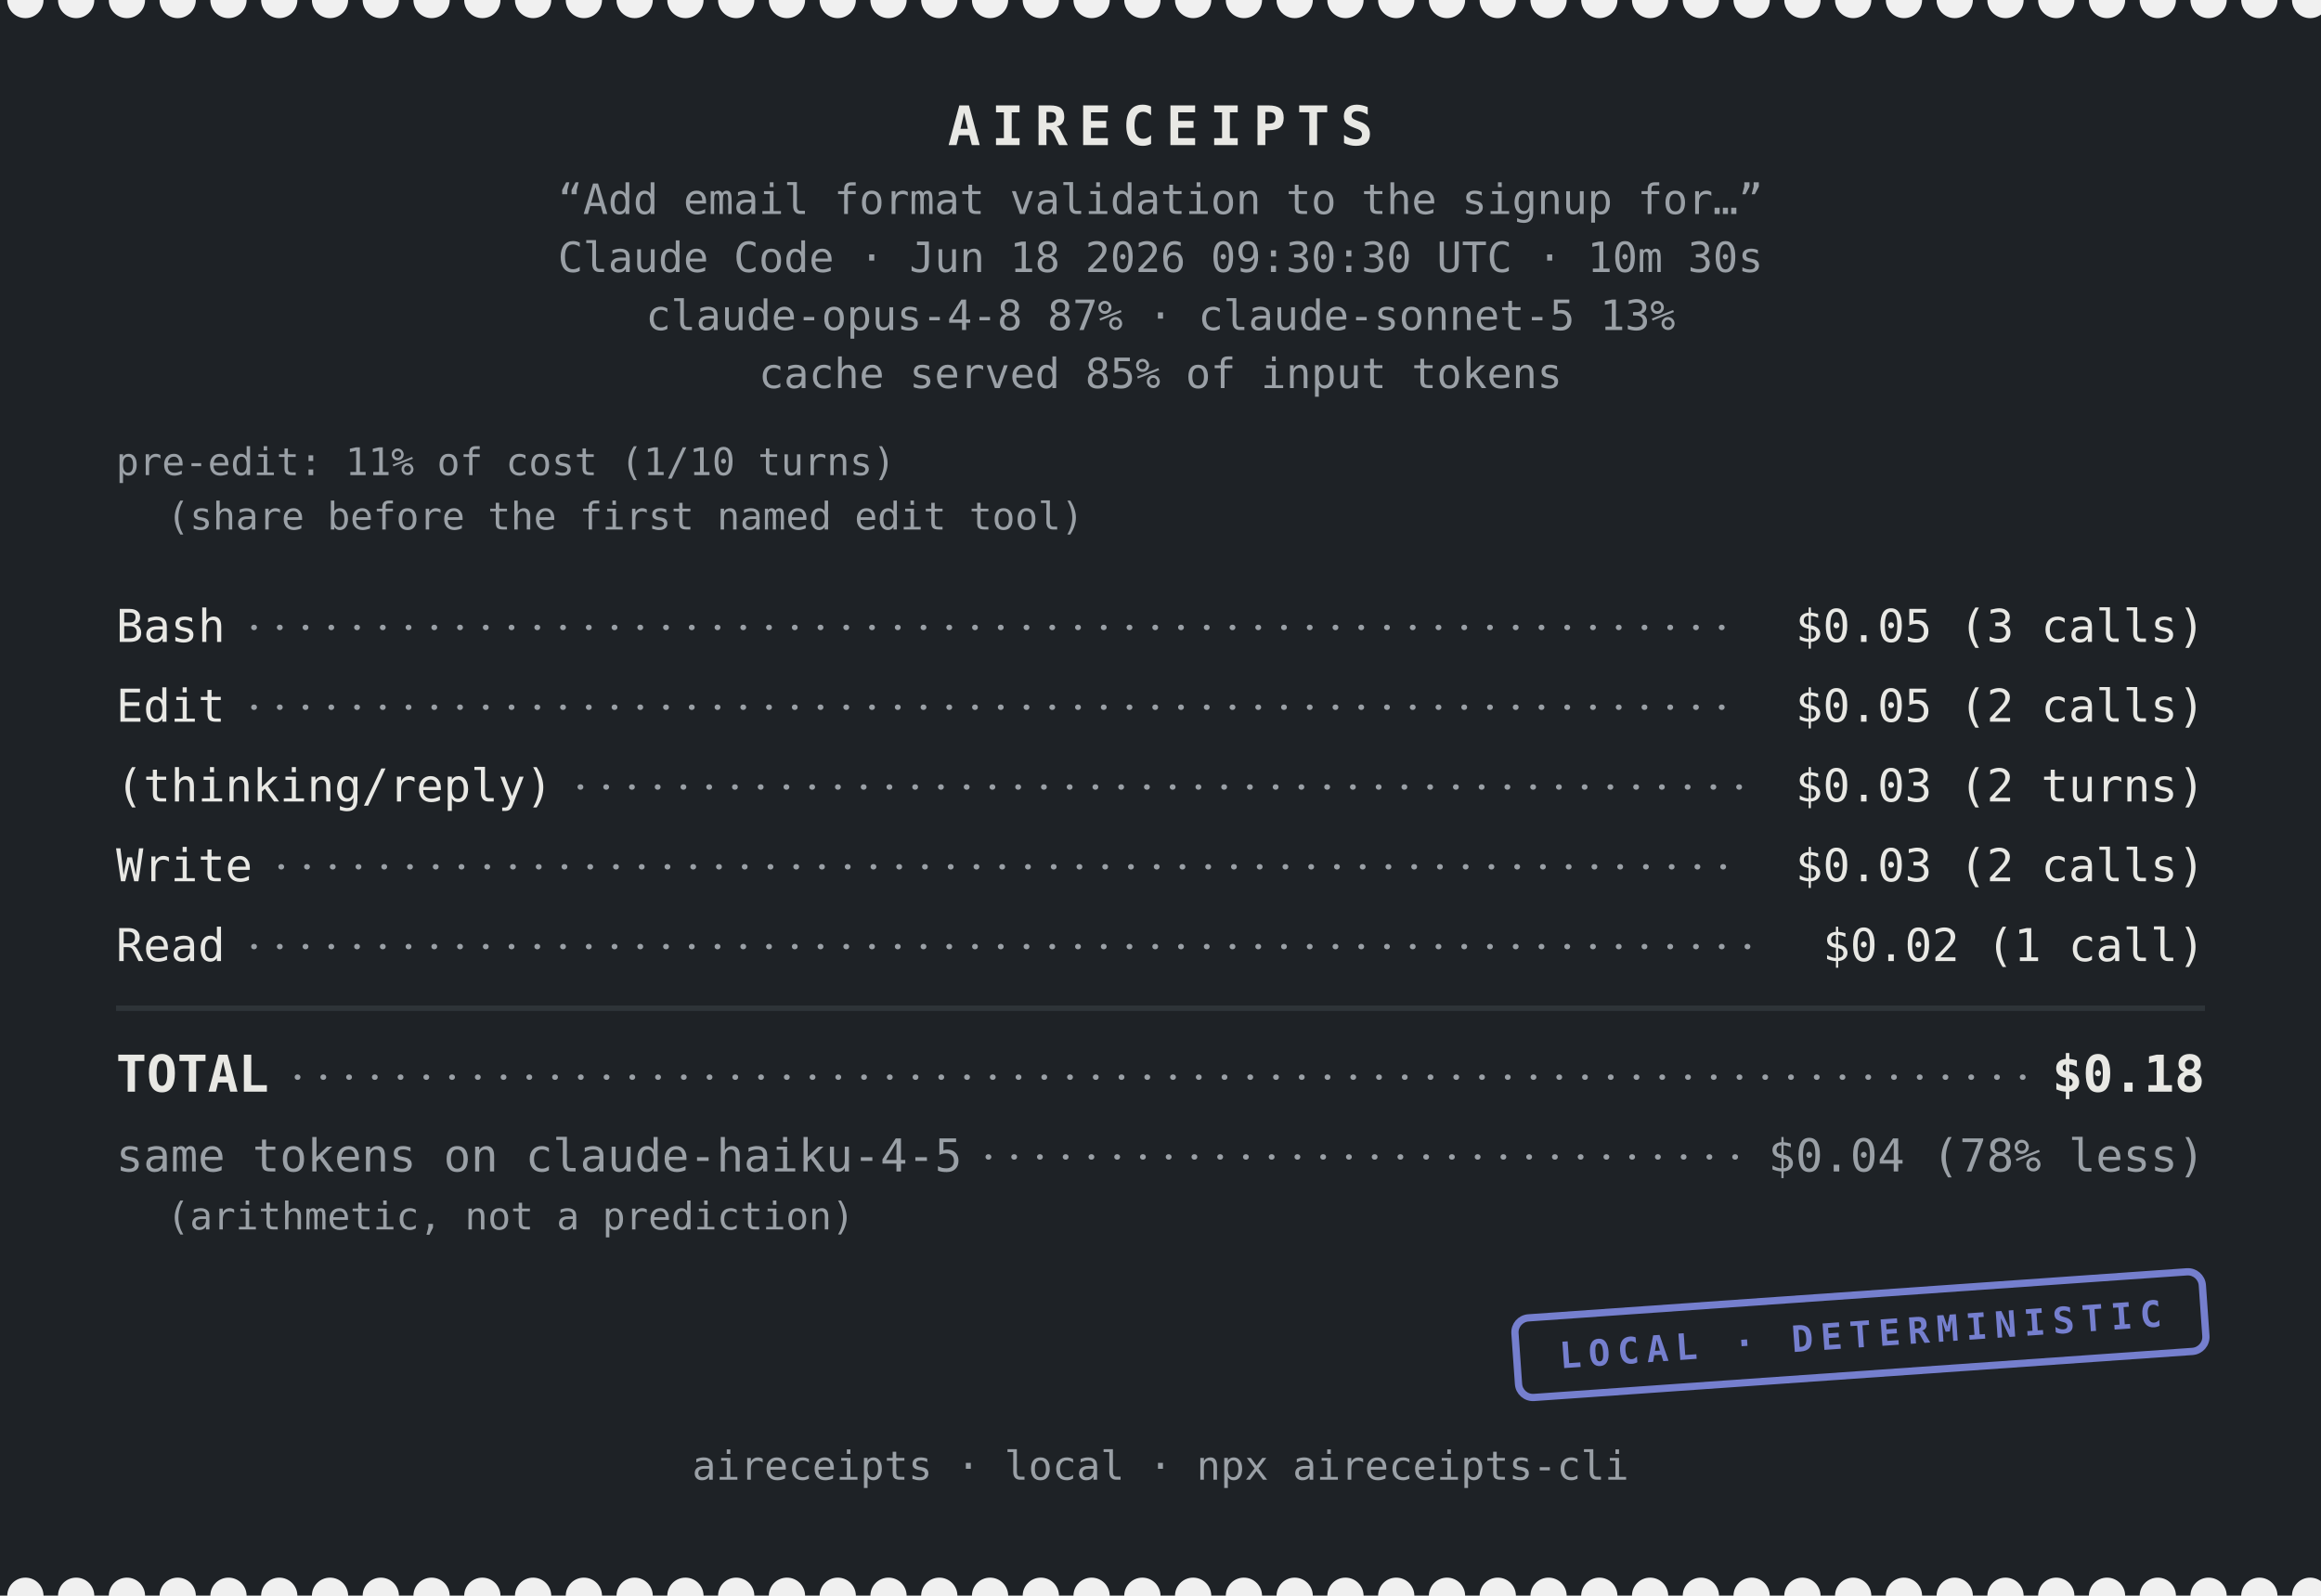
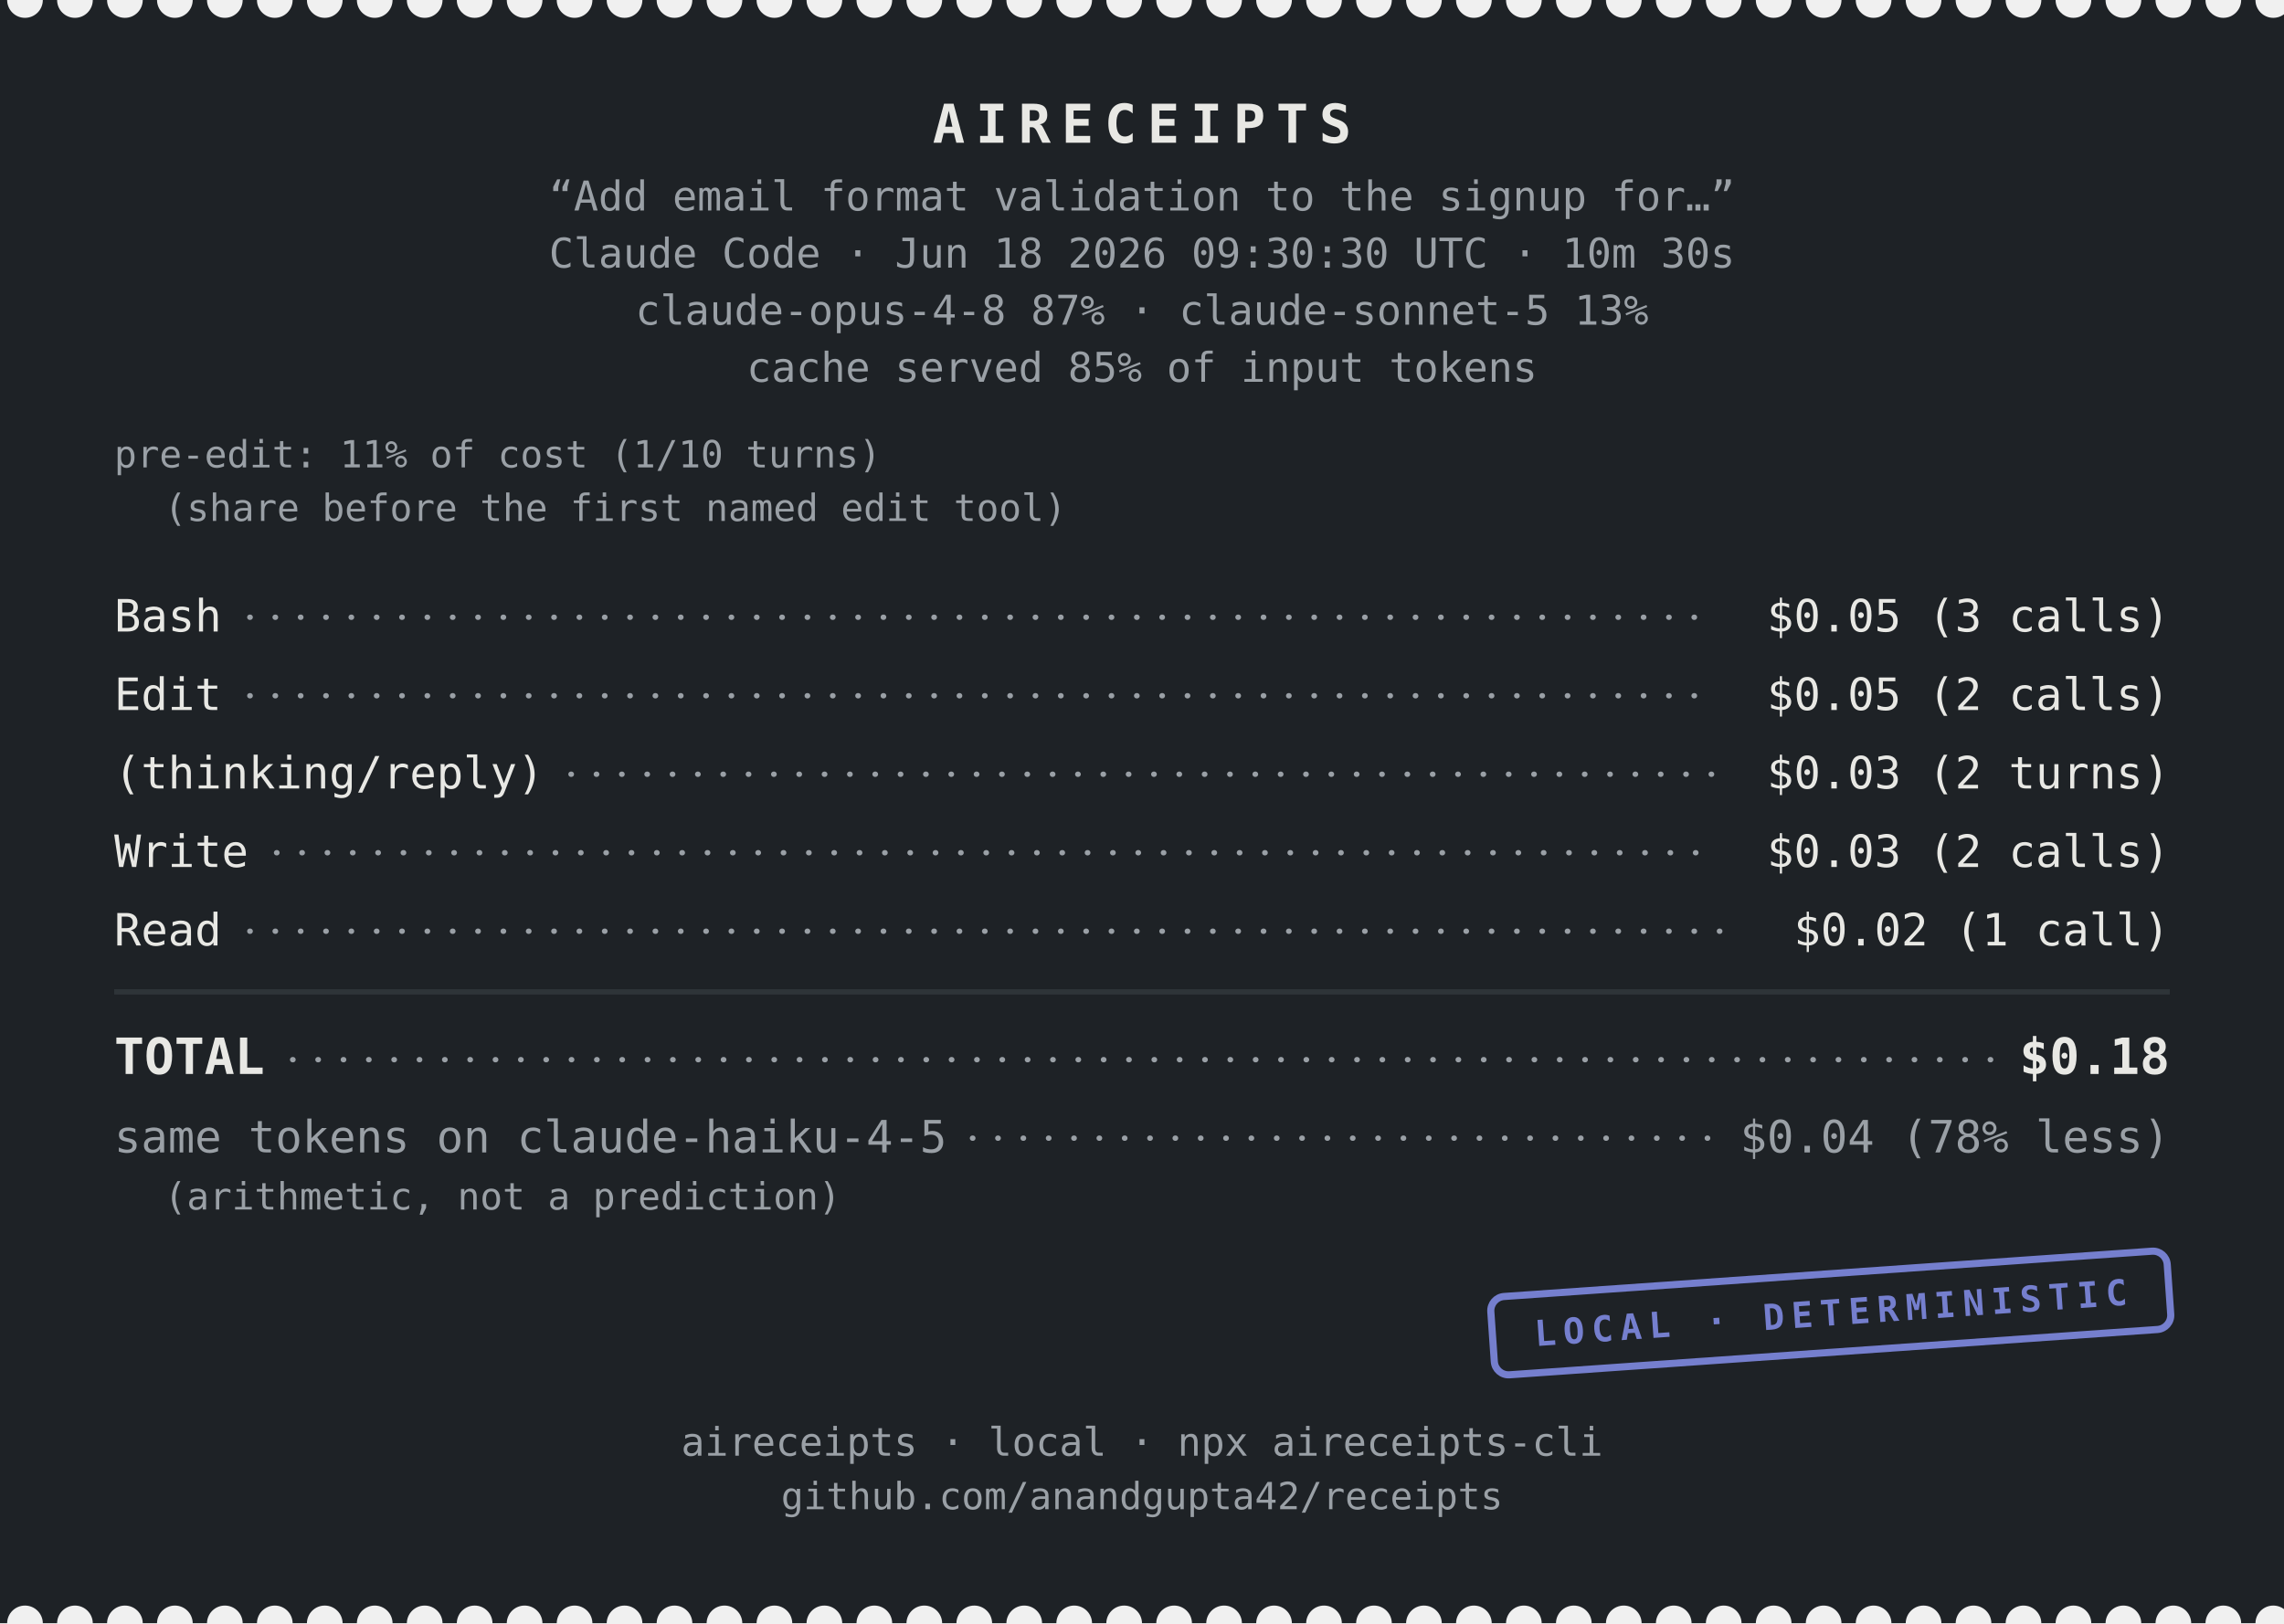
- <svg xmlns="http://www.w3.org/2000/svg" width="640" height="440" viewBox="0 0 640 440" font-family="&quot;SF Mono&quot;,&quot;Cascadia Code&quot;,&quot;JetBrains Mono&quot;,Menlo,Consolas,monospace" role="img" aria-label="aireceipts cost receipt">
+ <svg xmlns="http://www.w3.org/2000/svg" width="640" height="455" viewBox="0 0 640 455" font-family="&quot;SF Mono&quot;,&quot;Cascadia Code&quot;,&quot;JetBrains Mono&quot;,Menlo,Consolas,monospace" role="img" aria-label="aireceipts cost receipt">
  <g transform="translate(0 0)">
    <defs>
-       <mask id="perf-0" maskUnits="userSpaceOnUse" x="-5" y="-5" width="650" height="450">
-         <rect x="0" y="0" width="640" height="440" fill="#FFFFFF" />
+       <mask id="perf-0" maskUnits="userSpaceOnUse" x="-5" y="-5" width="650" height="465">
+         <rect x="0" y="0" width="640" height="455" fill="#FFFFFF" />
        <g class="perf-top">
          <circle cx="7" cy="0" r="5" fill="#000000" />
          <circle cx="21" cy="0" r="5" fill="#000000" />
          <circle cx="35" cy="0" r="5" fill="#000000" />
          <circle cx="49" cy="0" r="5" fill="#000000" />
          <circle cx="63" cy="0" r="5" fill="#000000" />
          <circle cx="77" cy="0" r="5" fill="#000000" />
          <circle cx="91" cy="0" r="5" fill="#000000" />
          <circle cx="105" cy="0" r="5" fill="#000000" />
          <circle cx="119" cy="0" r="5" fill="#000000" />
          <circle cx="133" cy="0" r="5" fill="#000000" />
          <circle cx="147" cy="0" r="5" fill="#000000" />
          <circle cx="161" cy="0" r="5" fill="#000000" />
          <circle cx="175" cy="0" r="5" fill="#000000" />
          <circle cx="189" cy="0" r="5" fill="#000000" />
          <circle cx="203" cy="0" r="5" fill="#000000" />
          <circle cx="217" cy="0" r="5" fill="#000000" />
          <circle cx="231" cy="0" r="5" fill="#000000" />
          <circle cx="245" cy="0" r="5" fill="#000000" />
          <circle cx="259" cy="0" r="5" fill="#000000" />
          <circle cx="273" cy="0" r="5" fill="#000000" />
          <circle cx="287" cy="0" r="5" fill="#000000" />
          <circle cx="301" cy="0" r="5" fill="#000000" />
          <circle cx="315" cy="0" r="5" fill="#000000" />
          <circle cx="329" cy="0" r="5" fill="#000000" />
          <circle cx="343" cy="0" r="5" fill="#000000" />
          <circle cx="357" cy="0" r="5" fill="#000000" />
          <circle cx="371" cy="0" r="5" fill="#000000" />
          <circle cx="385" cy="0" r="5" fill="#000000" />
          <circle cx="399" cy="0" r="5" fill="#000000" />
          <circle cx="413" cy="0" r="5" fill="#000000" />
          <circle cx="427" cy="0" r="5" fill="#000000" />
          <circle cx="441" cy="0" r="5" fill="#000000" />
          <circle cx="455" cy="0" r="5" fill="#000000" />
          <circle cx="469" cy="0" r="5" fill="#000000" />
          <circle cx="483" cy="0" r="5" fill="#000000" />
          <circle cx="497" cy="0" r="5" fill="#000000" />
          <circle cx="511" cy="0" r="5" fill="#000000" />
          <circle cx="525" cy="0" r="5" fill="#000000" />
          <circle cx="539" cy="0" r="5" fill="#000000" />
          <circle cx="553" cy="0" r="5" fill="#000000" />
          <circle cx="567" cy="0" r="5" fill="#000000" />
          <circle cx="581" cy="0" r="5" fill="#000000" />
          <circle cx="595" cy="0" r="5" fill="#000000" />
          <circle cx="609" cy="0" r="5" fill="#000000" />
          <circle cx="623" cy="0" r="5" fill="#000000" />
          <circle cx="637" cy="0" r="5" fill="#000000" />
        </g>
        <g class="perf-bottom">
-           <circle cx="7" cy="440" r="5" fill="#000000" />
-           <circle cx="21" cy="440" r="5" fill="#000000" />
-           <circle cx="35" cy="440" r="5" fill="#000000" />
-           <circle cx="49" cy="440" r="5" fill="#000000" />
-           <circle cx="63" cy="440" r="5" fill="#000000" />
-           <circle cx="77" cy="440" r="5" fill="#000000" />
-           <circle cx="91" cy="440" r="5" fill="#000000" />
-           <circle cx="105" cy="440" r="5" fill="#000000" />
-           <circle cx="119" cy="440" r="5" fill="#000000" />
-           <circle cx="133" cy="440" r="5" fill="#000000" />
-           <circle cx="147" cy="440" r="5" fill="#000000" />
-           <circle cx="161" cy="440" r="5" fill="#000000" />
-           <circle cx="175" cy="440" r="5" fill="#000000" />
-           <circle cx="189" cy="440" r="5" fill="#000000" />
-           <circle cx="203" cy="440" r="5" fill="#000000" />
-           <circle cx="217" cy="440" r="5" fill="#000000" />
-           <circle cx="231" cy="440" r="5" fill="#000000" />
-           <circle cx="245" cy="440" r="5" fill="#000000" />
-           <circle cx="259" cy="440" r="5" fill="#000000" />
-           <circle cx="273" cy="440" r="5" fill="#000000" />
-           <circle cx="287" cy="440" r="5" fill="#000000" />
-           <circle cx="301" cy="440" r="5" fill="#000000" />
-           <circle cx="315" cy="440" r="5" fill="#000000" />
-           <circle cx="329" cy="440" r="5" fill="#000000" />
-           <circle cx="343" cy="440" r="5" fill="#000000" />
-           <circle cx="357" cy="440" r="5" fill="#000000" />
-           <circle cx="371" cy="440" r="5" fill="#000000" />
-           <circle cx="385" cy="440" r="5" fill="#000000" />
-           <circle cx="399" cy="440" r="5" fill="#000000" />
-           <circle cx="413" cy="440" r="5" fill="#000000" />
-           <circle cx="427" cy="440" r="5" fill="#000000" />
-           <circle cx="441" cy="440" r="5" fill="#000000" />
-           <circle cx="455" cy="440" r="5" fill="#000000" />
-           <circle cx="469" cy="440" r="5" fill="#000000" />
-           <circle cx="483" cy="440" r="5" fill="#000000" />
-           <circle cx="497" cy="440" r="5" fill="#000000" />
-           <circle cx="511" cy="440" r="5" fill="#000000" />
-           <circle cx="525" cy="440" r="5" fill="#000000" />
-           <circle cx="539" cy="440" r="5" fill="#000000" />
-           <circle cx="553" cy="440" r="5" fill="#000000" />
-           <circle cx="567" cy="440" r="5" fill="#000000" />
-           <circle cx="581" cy="440" r="5" fill="#000000" />
-           <circle cx="595" cy="440" r="5" fill="#000000" />
-           <circle cx="609" cy="440" r="5" fill="#000000" />
-           <circle cx="623" cy="440" r="5" fill="#000000" />
-           <circle cx="637" cy="440" r="5" fill="#000000" />
+           <circle cx="7" cy="455" r="5" fill="#000000" />
+           <circle cx="21" cy="455" r="5" fill="#000000" />
+           <circle cx="35" cy="455" r="5" fill="#000000" />
+           <circle cx="49" cy="455" r="5" fill="#000000" />
+           <circle cx="63" cy="455" r="5" fill="#000000" />
+           <circle cx="77" cy="455" r="5" fill="#000000" />
+           <circle cx="91" cy="455" r="5" fill="#000000" />
+           <circle cx="105" cy="455" r="5" fill="#000000" />
+           <circle cx="119" cy="455" r="5" fill="#000000" />
+           <circle cx="133" cy="455" r="5" fill="#000000" />
+           <circle cx="147" cy="455" r="5" fill="#000000" />
+           <circle cx="161" cy="455" r="5" fill="#000000" />
+           <circle cx="175" cy="455" r="5" fill="#000000" />
+           <circle cx="189" cy="455" r="5" fill="#000000" />
+           <circle cx="203" cy="455" r="5" fill="#000000" />
+           <circle cx="217" cy="455" r="5" fill="#000000" />
+           <circle cx="231" cy="455" r="5" fill="#000000" />
+           <circle cx="245" cy="455" r="5" fill="#000000" />
+           <circle cx="259" cy="455" r="5" fill="#000000" />
+           <circle cx="273" cy="455" r="5" fill="#000000" />
+           <circle cx="287" cy="455" r="5" fill="#000000" />
+           <circle cx="301" cy="455" r="5" fill="#000000" />
+           <circle cx="315" cy="455" r="5" fill="#000000" />
+           <circle cx="329" cy="455" r="5" fill="#000000" />
+           <circle cx="343" cy="455" r="5" fill="#000000" />
+           <circle cx="357" cy="455" r="5" fill="#000000" />
+           <circle cx="371" cy="455" r="5" fill="#000000" />
+           <circle cx="385" cy="455" r="5" fill="#000000" />
+           <circle cx="399" cy="455" r="5" fill="#000000" />
+           <circle cx="413" cy="455" r="5" fill="#000000" />
+           <circle cx="427" cy="455" r="5" fill="#000000" />
+           <circle cx="441" cy="455" r="5" fill="#000000" />
+           <circle cx="455" cy="455" r="5" fill="#000000" />
+           <circle cx="469" cy="455" r="5" fill="#000000" />
+           <circle cx="483" cy="455" r="5" fill="#000000" />
+           <circle cx="497" cy="455" r="5" fill="#000000" />
+           <circle cx="511" cy="455" r="5" fill="#000000" />
+           <circle cx="525" cy="455" r="5" fill="#000000" />
+           <circle cx="539" cy="455" r="5" fill="#000000" />
+           <circle cx="553" cy="455" r="5" fill="#000000" />
+           <circle cx="567" cy="455" r="5" fill="#000000" />
+           <circle cx="581" cy="455" r="5" fill="#000000" />
+           <circle cx="595" cy="455" r="5" fill="#000000" />
+           <circle cx="609" cy="455" r="5" fill="#000000" />
+           <circle cx="623" cy="455" r="5" fill="#000000" />
+           <circle cx="637" cy="455" r="5" fill="#000000" />
        </g>
      </mask>
    </defs>
-     <rect x="0" y="0" width="640" height="440" fill="#1E2226" mask="url(#perf-0)" />
+     <rect x="0" y="0" width="640" height="455" fill="#1E2226" mask="url(#perf-0)" />
    <text x="320" y="40" font-size="15" fill="#E8E8E4" text-anchor="middle" font-weight="700" letter-spacing="3">AIRECEIPTS</text>
    <text x="320" y="59" font-size="11.5" fill="#9AA0A6" text-anchor="middle">“Add email format validation to the signup for…”</text>
    <text x="320" y="75" font-size="11.5" fill="#9AA0A6" text-anchor="middle">Claude Code · Jun 18 2026 09:30:30 UTC · 10m 30s</text>
    <text x="320" y="91" font-size="11.5" fill="#9AA0A6" text-anchor="middle">claude-opus-4-8 87% · claude-sonnet-5 13%</text>
    <text x="320" y="107" font-size="11.5" fill="#9AA0A6" text-anchor="middle">cache served 85% of input tokens</text>
    <text x="32" y="131" font-size="10.5" fill="#9AA0A6" text-anchor="start">pre-edit: 11% of cost (1/10 turns)</text>
    <text x="46" y="146" font-size="10.5" fill="#9AA0A6" text-anchor="start">(share before the first named edit tool)</text>
    <text x="32" y="177" font-size="12.5" fill="#E8E8E4" text-anchor="start">Bash</text>
    <text x="608" y="177" font-size="12.5" fill="#E8E8E4" text-anchor="end">$0.05  (3 calls)</text>
    <line x1="70" y1="173" x2="480" y2="173" stroke="#9AA0A6" stroke-width="1.5" stroke-linecap="round" stroke-dasharray="0.1 7" />
    <text x="32" y="199" font-size="12.5" fill="#E8E8E4" text-anchor="start">Edit</text>
    <text x="608" y="199" font-size="12.5" fill="#E8E8E4" text-anchor="end">$0.05  (2 calls)</text>
    <line x1="70" y1="195" x2="480" y2="195" stroke="#9AA0A6" stroke-width="1.5" stroke-linecap="round" stroke-dasharray="0.1 7" />
    <text x="32" y="221" font-size="12.5" fill="#E8E8E4" text-anchor="start">(thinking/reply)</text>
    <text x="608" y="221" font-size="12.5" fill="#E8E8E4" text-anchor="end">$0.03  (2 turns)</text>
    <line x1="160" y1="217" x2="480" y2="217" stroke="#9AA0A6" stroke-width="1.5" stroke-linecap="round" stroke-dasharray="0.1 7" />
    <text x="32" y="243" font-size="12.5" fill="#E8E8E4" text-anchor="start">Write</text>
    <text x="608" y="243" font-size="12.5" fill="#E8E8E4" text-anchor="end">$0.03  (2 calls)</text>
    <line x1="77.5" y1="239" x2="480" y2="239" stroke="#9AA0A6" stroke-width="1.5" stroke-linecap="round" stroke-dasharray="0.1 7" />
    <text x="32" y="265" font-size="12.5" fill="#E8E8E4" text-anchor="start">Read</text>
    <text x="608" y="265" font-size="12.5" fill="#E8E8E4" text-anchor="end">$0.02  (1 call)</text>
    <line x1="70" y1="261" x2="487.5" y2="261" stroke="#9AA0A6" stroke-width="1.5" stroke-linecap="round" stroke-dasharray="0.1 7" />
    <line x1="32" y1="278" x2="608" y2="278" stroke="#2E3438" stroke-width="1.5" />
    <text x="32" y="301" font-size="14" fill="#E8E8E4" text-anchor="start" font-weight="700">TOTAL</text>
    <text x="608" y="301" font-size="14" fill="#E8E8E4" text-anchor="end" font-weight="700">$0.18</text>
    <line x1="82" y1="297" x2="558" y2="297" stroke="#9AA0A6" stroke-width="1.5" stroke-linecap="round" stroke-dasharray="0.1 7" />
    <text x="32" y="323" font-size="12.5" fill="#9AA0A6" text-anchor="start" font-weight="400">same tokens on claude-haiku-4-5</text>
    <text x="608" y="323" font-size="12.5" fill="#9AA0A6" text-anchor="end" font-weight="400">$0.04 (78% less)</text>
    <line x1="272.5" y1="319" x2="480" y2="319" stroke="#9AA0A6" stroke-width="1.5" stroke-linecap="round" stroke-dasharray="0.1 7" />
    <text x="46" y="339" font-size="10.5" fill="#9AA0A6" text-anchor="start">(arithmetic, not a prediction)</text>
    <g class="stamp" opacity="0.8" transform="rotate(-4 513 368)">
      <rect x="418" y="357" width="190" height="22" rx="4" fill="none" stroke="#8B96F8" stroke-width="2" />
      <text x="513" y="371.5" font-size="10" fill="#8B96F8" text-anchor="middle" font-weight="700" letter-spacing="2">LOCAL · DETERMINISTIC</text>
    </g>
    <text x="320" y="408" font-size="11" fill="#9AA0A6" text-anchor="middle">aireceipts · local · npx aireceipts-cli</text>
+     <text x="320" y="423" font-size="10.5" fill="#9AA0A6" text-anchor="middle">github.com/anandgupta42/receipts</text>
  </g>
</svg>
